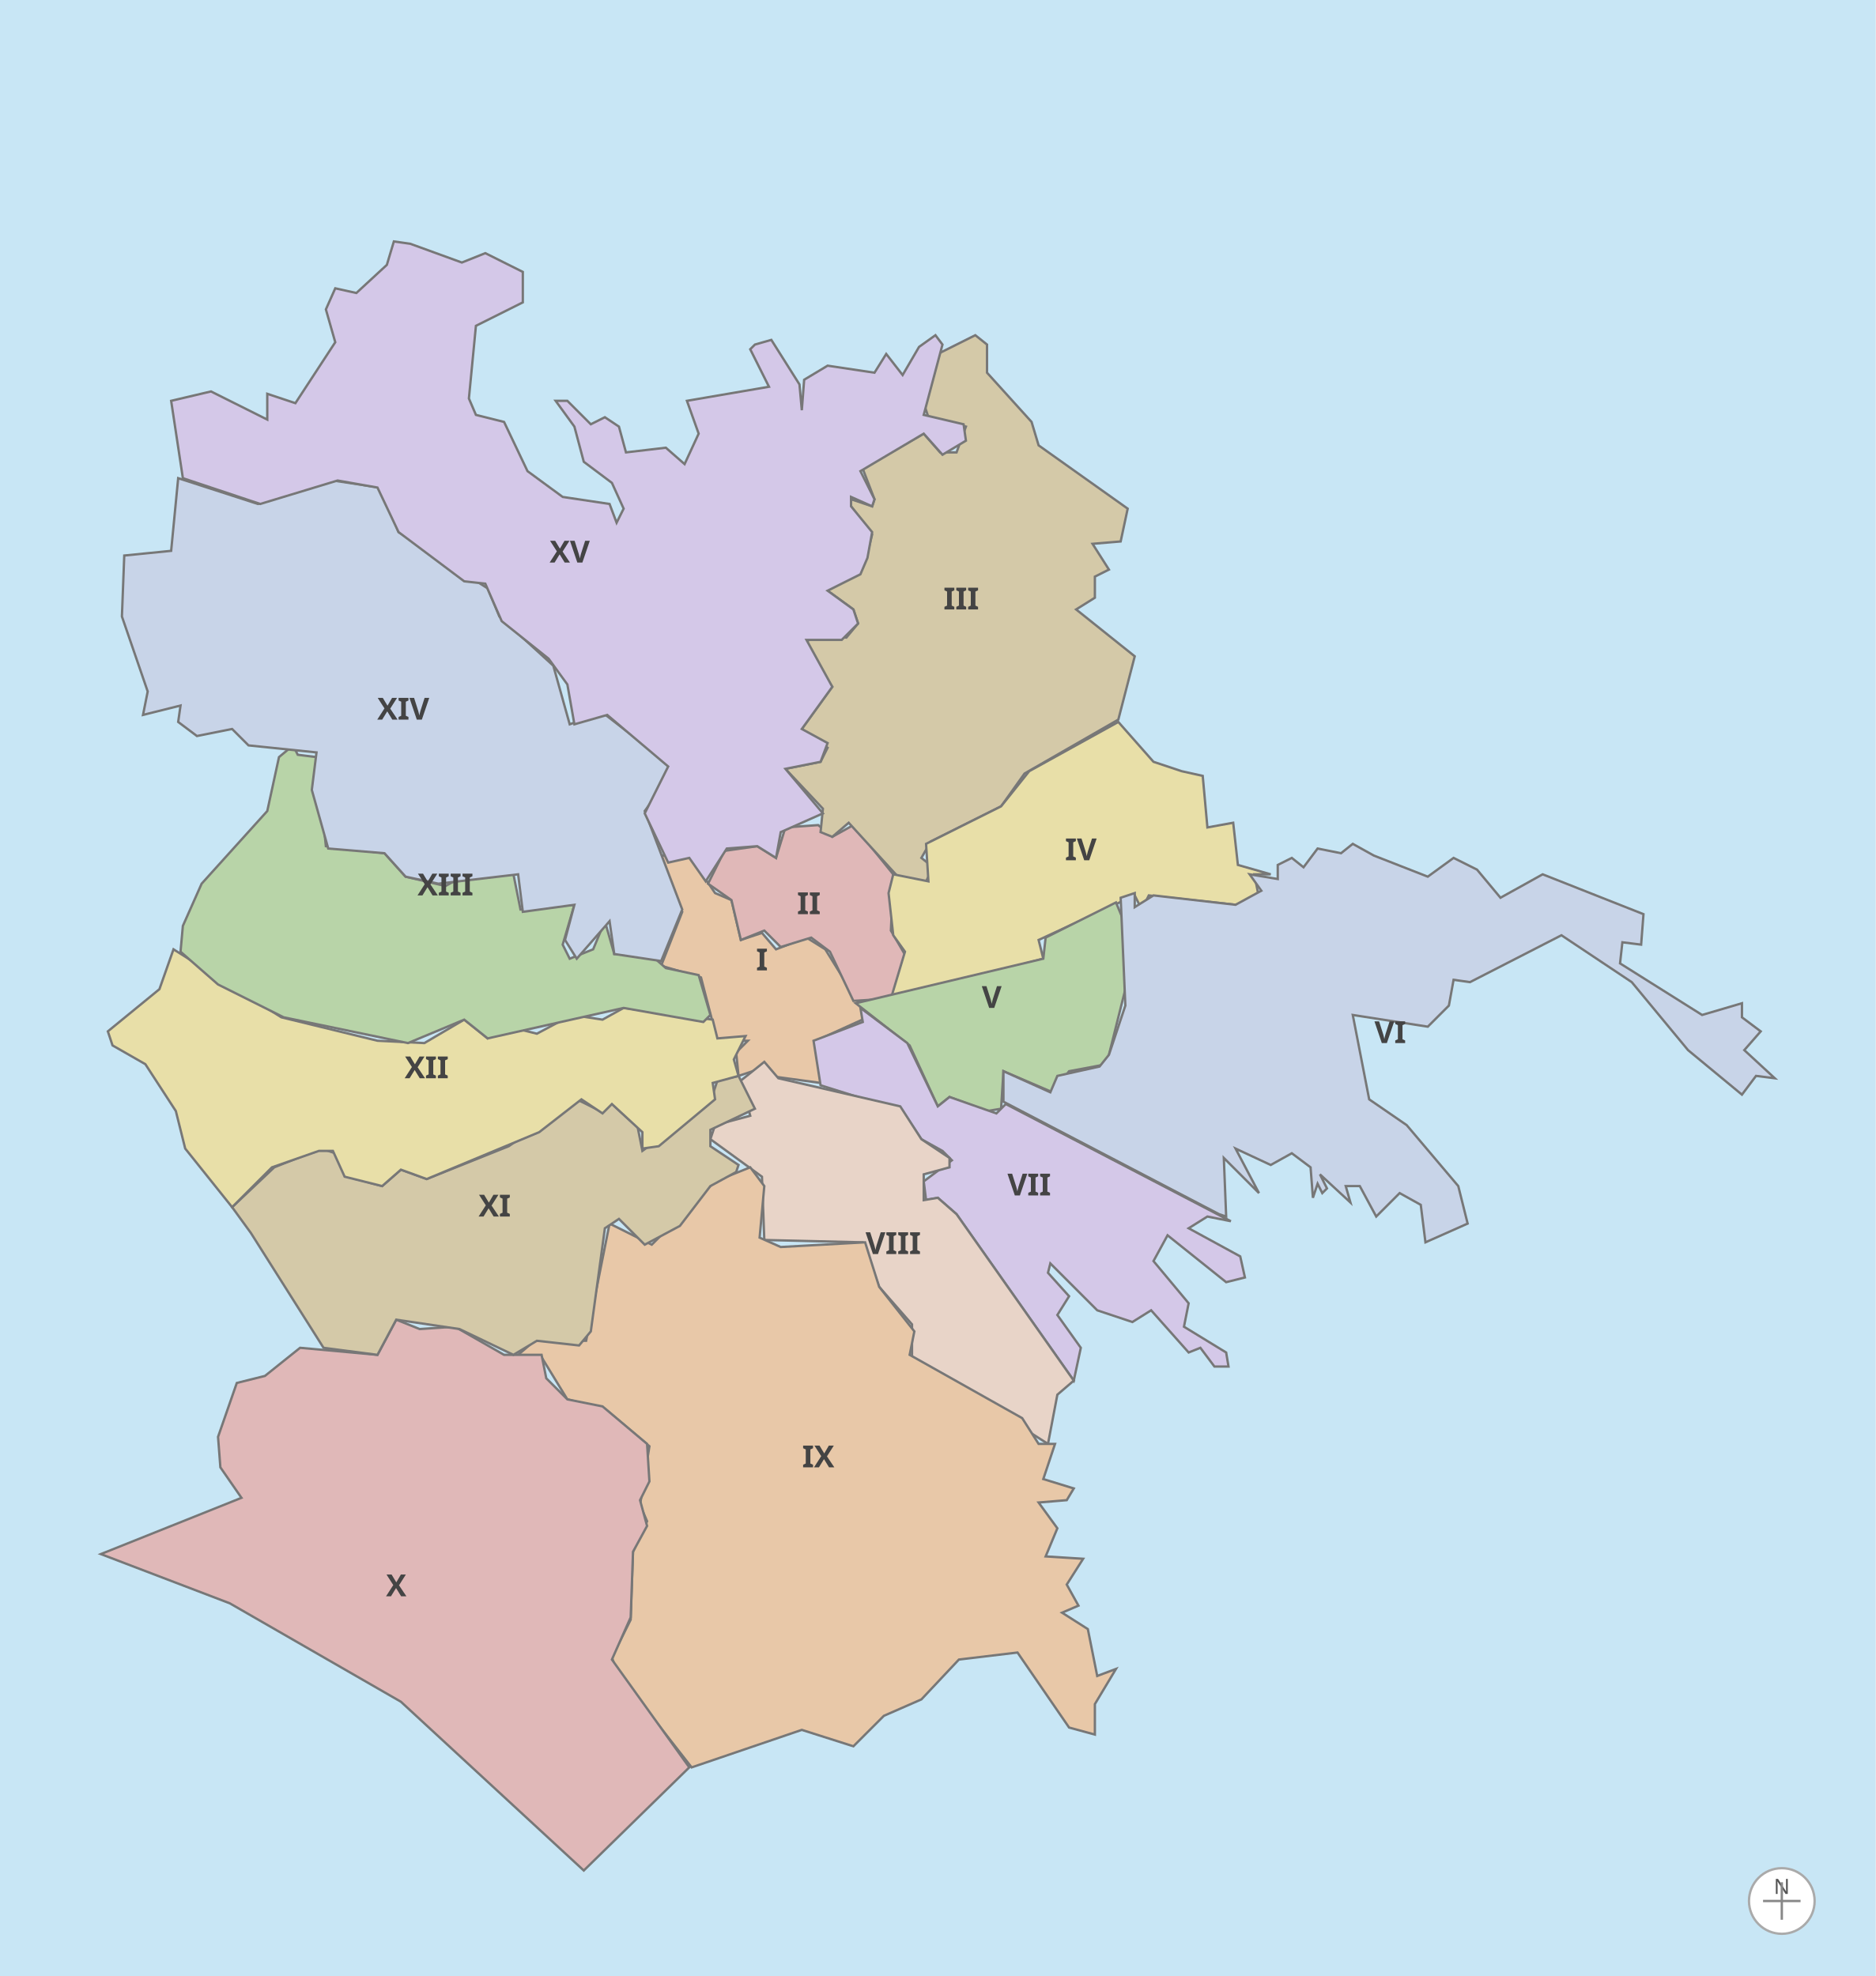
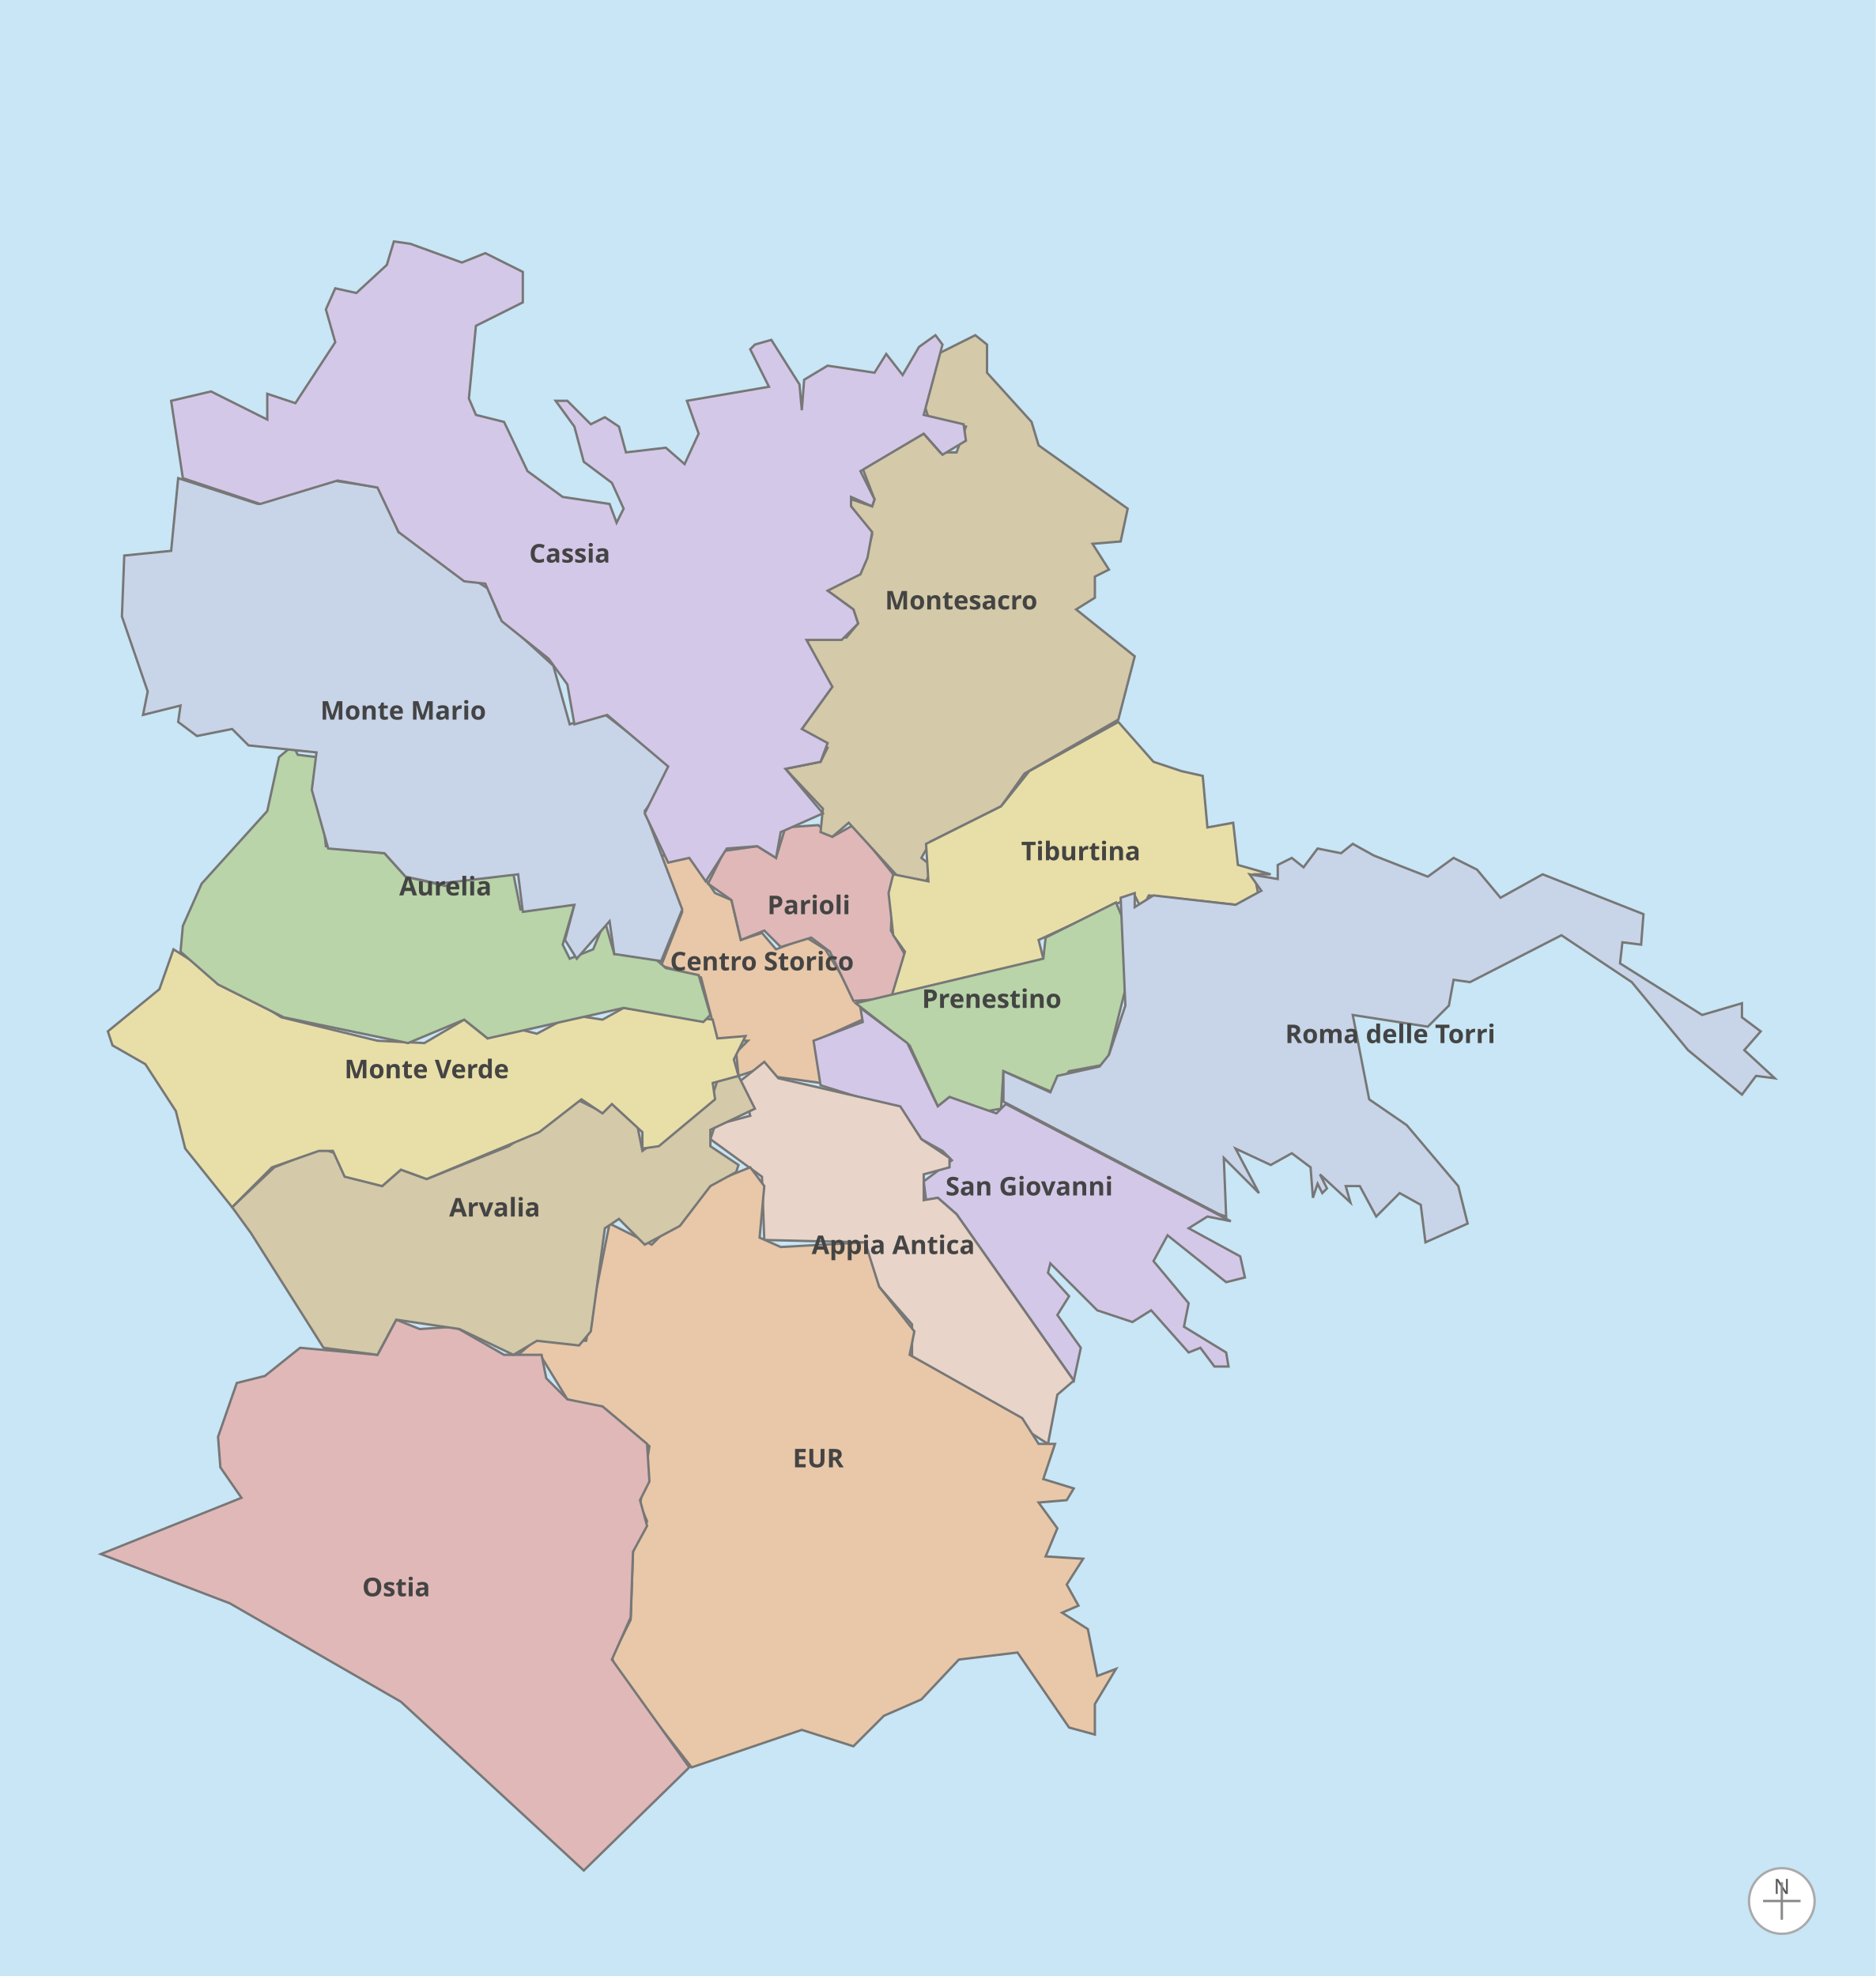
<svg xmlns="http://www.w3.org/2000/svg" viewBox="0 0 800 843">
  <rect width="800" height="843" fill="#c8e6f5" />
-   <path id="i" d="M 284,365 L 294,365 L 305,381 L 312,384 L 316,401 L 325,398 L 331,405 L 344,400 L 352,405 L 370,434 L 348,444 L 350,462 L 328,459 L 327,455 L 315,459 L 314,449 L 319,444 L 306,444 L 299,417 L 282,412 L 291,389 L 279,365 L 284,365 Z" fill="#e8c8a8" stroke="#777" stroke-width="1" />
-   <path id="ii" d="M 349,352 L 355,357 L 364,352 L 381,373 L 380,397 L 387,409 L 380,426 L 364,427 L 354,406 L 346,400 L 333,404 L 326,397 L 316,401 L 312,384 L 302,377 L 309,363 L 323,361 L 331,366 L 335,353 L 349,352 Z" fill="#e0b8b8" stroke="#777" stroke-width="1" />
-   <path id="iii" d="M 421,147 L 421,159 L 440,180 L 443,190 L 481,217 L 478,231 L 466,232 L 473,243 L 467,246 L 467,255 L 459,260 L 484,280 L 477,307 L 437,330 L 427,344 L 397,359 L 393,366 L 398,370 L 395,376 L 383,374 L 362,351 L 355,357 L 350,355 L 351,345 L 335,328 L 350,325 L 353,319 L 342,311 L 355,293 L 343,275 L 347,271 L 361,272 L 366,266 L 364,260 L 353,252 L 367,244 L 370,236 L 372,228 L 363,216 L 363,213 L 372,216 L 373,213 L 368,200 L 394,185 L 401,193 L 408,193 L 412,182 L 396,178 L 394,172 L 400,151 L 416,143 L 421,147 Z" fill="#d4c9a8" stroke="#777" stroke-width="1" />
-   <path id="iv" d="M 504,329 L 513,331 L 515,353 L 526,351 L 528,369 L 542,373 L 535,373 L 537,383 L 527,386 L 490,382 L 487,388 L 484,382 L 443,401 L 445,409 L 380,426 L 386,406 L 381,399 L 379,381 L 381,373 L 396,376 L 395,360 L 427,344 L 439,329 L 477,308 L 492,325 L 504,329 Z" fill="#e8dfa8" stroke="#777" stroke-width="1" />
-   <path id="v" d="M 481,418 L 472,454 L 456,457 L 449,466 L 428,457 L 427,473 L 421,474 L 405,468 L 400,472 L 388,446 L 365,428 L 445,409 L 446,400 L 476,385 L 481,397 L 481,418 Z" fill="#b8d4a8" stroke="#777" stroke-width="1" />
-   <path id="vi" d="M 586,365 L 609,374 L 620,366 L 630,371 L 640,383 L 658,373 L 701,390 L 700,403 L 692,402 L 691,411 L 726,433 L 743,428 L 743,434 L 751,440 L 744,448 L 757,460 L 749,459 L 743,467 L 720,448 L 696,419 L 666,399 L 627,419 L 620,418 L 618,429 L 609,438 L 577,433 L 584,469 L 600,480 L 622,506 L 626,522 L 608,530 L 606,514 L 597,509 L 587,519 L 580,506 L 574,506 L 576,513 L 563,501 L 566,507 L 564,509 L 562,505 L 560,511 L 559,498 L 551,492 L 542,497 L 527,490 L 537,509 L 522,494 L 523,519 L 520,518 L 428,470 L 428,457 L 448,466 L 451,459 L 469,455 L 473,450 L 480,429 L 478,383 L 484,381 L 484,387 L 492,382 L 527,386 L 538,380 L 533,373 L 545,375 L 545,369 L 551,366 L 556,370 L 562,362 L 572,364 L 577,360 L 586,365 Z" fill="#c8d4e8" stroke="#777" stroke-width="1" />
-   <path id="vii" d="M 367,430 L 387,445 L 400,472 L 405,468 L 425,475 L 429,471 L 525,521 L 515,519 L 507,524 L 529,536 L 531,545 L 523,547 L 498,527 L 492,538 L 507,556 L 505,566 L 523,577 L 524,583 L 518,583 L 512,575 L 507,577 L 491,559 L 483,564 L 468,559 L 448,539 L 447,543 L 456,553 L 451,561 L 461,575 L 458,589 L 408,518 L 400,511 L 395,512 L 394,504 L 406,495 L 402,491 L 393,486 L 385,474 L 350,463 L 347,444 L 368,436 L 367,430 Z" fill="#d4c8e8" stroke="#777" stroke-width="1" />
-   <path id="viii" d="M 326,453 L 332,460 L 384,472 L 393,486 L 405,494 L 405,498 L 394,501 L 394,512 L 400,511 L 408,518 L 458,589 L 451,595 L 447,616 L 389,579 L 389,565 L 375,549 L 368,530 L 326,529 L 325,502 L 303,486 L 305,480 L 320,476 L 316,461 L 326,453 Z" fill="#e8d4c8" stroke="#777" stroke-width="1" />
-   <path id="ix" d="M 320,498 L 326,506 L 324,528 L 333,532 L 369,530 L 375,549 L 390,568 L 388,578 L 436,605 L 443,616 L 450,616 L 445,631 L 458,635 L 455,640 L 443,641 L 451,652 L 446,664 L 462,665 L 455,676 L 460,685 L 453,688 L 464,695 L 468,715 L 476,712 L 467,727 L 467,740 L 456,737 L 434,705 L 409,708 L 393,725 L 377,732 L 364,745 L 342,738 L 295,754 L 263,713 L 261,707 L 269,691 L 270,662 L 276,649 L 273,642 L 277,617 L 258,601 L 242,597 L 231,579 L 221,578 L 228,572 L 250,572 L 260,522 L 278,531 L 305,504 L 320,498 Z" fill="#e8c8a8" stroke="#777" stroke-width="1" />
-   <path id="x" d="M 179,567 L 194,566 L 215,578 L 231,578 L 233,588 L 242,597 L 257,600 L 276,616 L 277,632 L 273,640 L 276,651 L 270,662 L 269,690 L 261,708 L 294,754 L 249,798 L 171,726 L 98,684 L 43,663 L 103,639 L 94,626 L 93,613 L 101,590 L 113,587 L 128,575 L 161,578 L 169,563 L 179,567 Z" fill="#e0b8b8" stroke="#777" stroke-width="1" />
-   <path id="xi" d="M 107,526 L 99,515 L 117,498 L 137,490 L 143,492 L 148,502 L 163,506 L 171,499 L 182,503 L 217,489 L 246,469 L 256,474 L 260,470 L 272,481 L 274,491 L 303,470 L 306,461 L 315,459 L 322,473 L 303,482 L 303,489 L 315,497 L 314,500 L 303,506 L 290,523 L 275,531 L 264,520 L 258,524 L 252,568 L 247,574 L 229,572 L 219,578 L 196,567 L 169,563 L 161,578 L 138,575 L 107,526 Z" fill="#d4c9a8" stroke="#777" stroke-width="1" />
-   <path id="xii" d="M 62,454 L 48,446 L 46,440 L 68,422 L 74,405 L 120,434 L 161,444 L 181,445 L 198,435 L 208,443 L 217,438 L 229,441 L 244,433 L 257,435 L 266,430 L 304,435 L 306,443 L 318,442 L 313,452 L 315,459 L 304,462 L 305,469 L 281,489 L 274,490 L 274,483 L 261,471 L 257,475 L 248,469 L 230,483 L 182,503 L 171,499 L 163,506 L 147,502 L 142,491 L 136,491 L 116,498 L 99,515 L 79,490 L 75,474 L 62,454 Z" fill="#e8dfa8" stroke="#777" stroke-width="1" />
-   <path id="xiii" d="M 127,322 L 135,323 L 139,361 L 164,364 L 173,374 L 190,378 L 199,373 L 219,373 L 222,388 L 245,386 L 240,403 L 243,409 L 253,405 L 258,393 L 262,407 L 276,406 L 284,413 L 298,416 L 303,433 L 300,436 L 266,430 L 208,443 L 198,435 L 174,445 L 121,434 L 93,420 L 77,406 L 78,395 L 86,377 L 114,346 L 119,323 L 125,318 L 127,322 Z" fill="#b8d4a8" stroke="#777" stroke-width="1" />
-   <path id="xiv" d="M 110,215 L 142,205 L 162,208 L 170,227 L 208,251 L 213,263 L 236,284 L 243,309 L 257,304 L 288,328 L 275,346 L 291,388 L 282,410 L 262,407 L 260,393 L 246,409 L 241,401 L 245,386 L 223,389 L 221,373 L 187,377 L 173,374 L 164,364 L 140,362 L 133,337 L 135,321 L 106,318 L 99,311 L 84,314 L 76,308 L 77,301 L 61,305 L 63,295 L 52,263 L 53,237 L 73,235 L 76,204 L 110,215 Z" fill="#c8d4e8" stroke="#777" stroke-width="1" />
-   <path id="xv" d="M 175,104 L 197,112 L 207,108 L 223,116 L 223,129 L 203,139 L 200,170 L 203,177 L 215,180 L 225,201 L 240,212 L 260,215 L 263,223 L 266,217 L 261,206 L 249,197 L 245,182 L 237,171 L 242,171 L 252,181 L 258,178 L 264,182 L 267,193 L 284,191 L 292,198 L 298,185 L 293,171 L 328,165 L 320,149 L 322,147 L 329,145 L 341,164 L 342,175 L 343,162 L 353,156 L 373,159 L 378,151 L 385,160 L 392,148 L 399,143 L 402,147 L 394,177 L 411,181 L 412,188 L 402,194 L 394,185 L 367,201 L 373,213 L 372,216 L 363,212 L 363,216 L 372,227 L 370,238 L 367,245 L 353,252 L 364,260 L 366,266 L 359,273 L 344,273 L 355,293 L 342,311 L 353,317 L 350,325 L 335,328 L 351,347 L 333,355 L 331,366 L 323,361 L 310,362 L 301,376 L 294,366 L 285,368 L 275,347 L 285,327 L 259,305 L 245,309 L 242,292 L 234,281 L 214,265 L 207,249 L 198,248 L 170,227 L 161,208 L 144,205 L 111,215 L 78,204 L 73,171 L 90,167 L 114,179 L 114,168 L 126,172 L 143,146 L 139,132 L 143,123 L 152,125 L 165,113 L 168,103 L 175,104 Z" fill="#d4c8e8" stroke="#777" stroke-width="1" />
-   <text x="325" y="414" font-family="sans-serif" font-size="13" font-weight="bold" fill="#444" text-anchor="middle">I</text>
-   <text x="345" y="390" font-family="sans-serif" font-size="13" font-weight="bold" fill="#444" text-anchor="middle">II</text>
-   <text x="410" y="260" font-family="sans-serif" font-size="13" font-weight="bold" fill="#444" text-anchor="middle">III</text>
-   <text x="461" y="367" font-family="sans-serif" font-size="13" font-weight="bold" fill="#444" text-anchor="middle">IV</text>
-   <text x="423" y="430" font-family="sans-serif" font-size="13" font-weight="bold" fill="#444" text-anchor="middle">V</text>
-   <text x="593" y="445" font-family="sans-serif" font-size="13" font-weight="bold" fill="#444" text-anchor="middle">VI</text>
-   <text x="439" y="510" font-family="sans-serif" font-size="13" font-weight="bold" fill="#444" text-anchor="middle">VII</text>
-   <text x="381" y="535" font-family="sans-serif" font-size="13" font-weight="bold" fill="#444" text-anchor="middle">VIII</text>
-   <text x="349" y="626" font-family="sans-serif" font-size="13" font-weight="bold" fill="#444" text-anchor="middle">IX</text>
-   <text x="169" y="681" font-family="sans-serif" font-size="13" font-weight="bold" fill="#444" text-anchor="middle">X</text>
-   <text x="211" y="519" font-family="sans-serif" font-size="13" font-weight="bold" fill="#444" text-anchor="middle">XI</text>
-   <text x="182" y="460" font-family="sans-serif" font-size="13" font-weight="bold" fill="#444" text-anchor="middle">XII</text>
-   <text x="190" y="382" font-family="sans-serif" font-size="13" font-weight="bold" fill="#444" text-anchor="middle">XIII</text>
-   <text x="172" y="307" font-family="sans-serif" font-size="13" font-weight="bold" fill="#444" text-anchor="middle">XIV</text>
-   <text x="243" y="240" font-family="sans-serif" font-size="13" font-weight="bold" fill="#444" text-anchor="middle">XV</text>
+   <path id="centro-storico" d="M 284,365 L 294,365 L 305,381 L 312,384 L 316,401 L 325,398 L 331,405 L 344,400 L 352,405 L 370,434 L 348,444 L 350,462 L 328,459 L 327,455 L 315,459 L 314,449 L 319,444 L 306,444 L 299,417 L 282,412 L 291,389 L 279,365 L 284,365 Z" fill="#e8c8a8" stroke="#777" stroke-width="1" />
+   <path id="parioli" d="M 349,352 L 355,357 L 364,352 L 381,373 L 380,397 L 387,409 L 380,426 L 364,427 L 354,406 L 346,400 L 333,404 L 326,397 L 316,401 L 312,384 L 302,377 L 309,363 L 323,361 L 331,366 L 335,353 L 349,352 Z" fill="#e0b8b8" stroke="#777" stroke-width="1" />
+   <path id="montesacro" d="M 421,147 L 421,159 L 440,180 L 443,190 L 481,217 L 478,231 L 466,232 L 473,243 L 467,246 L 467,255 L 459,260 L 484,280 L 477,307 L 437,330 L 427,344 L 397,359 L 393,366 L 398,370 L 395,376 L 383,374 L 362,351 L 355,357 L 350,355 L 351,345 L 335,328 L 350,325 L 353,319 L 342,311 L 355,293 L 343,275 L 347,271 L 361,272 L 366,266 L 364,260 L 353,252 L 367,244 L 370,236 L 372,228 L 363,216 L 363,213 L 372,216 L 373,213 L 368,200 L 394,185 L 401,193 L 408,193 L 412,182 L 396,178 L 394,172 L 400,151 L 416,143 L 421,147 Z" fill="#d4c9a8" stroke="#777" stroke-width="1" />
+   <path id="tiburtina" d="M 504,329 L 513,331 L 515,353 L 526,351 L 528,369 L 542,373 L 535,373 L 537,383 L 527,386 L 490,382 L 487,388 L 484,382 L 443,401 L 445,409 L 380,426 L 386,406 L 381,399 L 379,381 L 381,373 L 396,376 L 395,360 L 427,344 L 439,329 L 477,308 L 492,325 L 504,329 Z" fill="#e8dfa8" stroke="#777" stroke-width="1" />
+   <path id="prenestino" d="M 481,418 L 472,454 L 456,457 L 449,466 L 428,457 L 427,473 L 421,474 L 405,468 L 400,472 L 388,446 L 365,428 L 445,409 L 446,400 L 476,385 L 481,397 L 481,418 Z" fill="#b8d4a8" stroke="#777" stroke-width="1" />
+   <path id="roma-delle-torri" d="M 586,365 L 609,374 L 620,366 L 630,371 L 640,383 L 658,373 L 701,390 L 700,403 L 692,402 L 691,411 L 726,433 L 743,428 L 743,434 L 751,440 L 744,448 L 757,460 L 749,459 L 743,467 L 720,448 L 696,419 L 666,399 L 627,419 L 620,418 L 618,429 L 609,438 L 577,433 L 584,469 L 600,480 L 622,506 L 626,522 L 608,530 L 606,514 L 597,509 L 587,519 L 580,506 L 574,506 L 576,513 L 563,501 L 566,507 L 564,509 L 562,505 L 560,511 L 559,498 L 551,492 L 542,497 L 527,490 L 537,509 L 522,494 L 523,519 L 520,518 L 428,470 L 428,457 L 448,466 L 451,459 L 469,455 L 473,450 L 480,429 L 478,383 L 484,381 L 484,387 L 492,382 L 527,386 L 538,380 L 533,373 L 545,375 L 545,369 L 551,366 L 556,370 L 562,362 L 572,364 L 577,360 L 586,365 Z" fill="#c8d4e8" stroke="#777" stroke-width="1" />
+   <path id="san-giovanni" d="M 367,430 L 387,445 L 400,472 L 405,468 L 425,475 L 429,471 L 525,521 L 515,519 L 507,524 L 529,536 L 531,545 L 523,547 L 498,527 L 492,538 L 507,556 L 505,566 L 523,577 L 524,583 L 518,583 L 512,575 L 507,577 L 491,559 L 483,564 L 468,559 L 448,539 L 447,543 L 456,553 L 451,561 L 461,575 L 458,589 L 408,518 L 400,511 L 395,512 L 394,504 L 406,495 L 402,491 L 393,486 L 385,474 L 350,463 L 347,444 L 368,436 L 367,430 Z" fill="#d4c8e8" stroke="#777" stroke-width="1" />
+   <path id="appia-antica" d="M 326,453 L 332,460 L 384,472 L 393,486 L 405,494 L 405,498 L 394,501 L 394,512 L 400,511 L 408,518 L 458,589 L 451,595 L 447,616 L 389,579 L 389,565 L 375,549 L 368,530 L 326,529 L 325,502 L 303,486 L 305,480 L 320,476 L 316,461 L 326,453 Z" fill="#e8d4c8" stroke="#777" stroke-width="1" />
+   <path id="eur" d="M 320,498 L 326,506 L 324,528 L 333,532 L 369,530 L 375,549 L 390,568 L 388,578 L 436,605 L 443,616 L 450,616 L 445,631 L 458,635 L 455,640 L 443,641 L 451,652 L 446,664 L 462,665 L 455,676 L 460,685 L 453,688 L 464,695 L 468,715 L 476,712 L 467,727 L 467,740 L 456,737 L 434,705 L 409,708 L 393,725 L 377,732 L 364,745 L 342,738 L 295,754 L 263,713 L 261,707 L 269,691 L 270,662 L 276,649 L 273,642 L 277,617 L 258,601 L 242,597 L 231,579 L 221,578 L 228,572 L 250,572 L 260,522 L 278,531 L 305,504 L 320,498 Z" fill="#e8c8a8" stroke="#777" stroke-width="1" />
+   <path id="ostia" d="M 179,567 L 194,566 L 215,578 L 231,578 L 233,588 L 242,597 L 257,600 L 276,616 L 277,632 L 273,640 L 276,651 L 270,662 L 269,690 L 261,708 L 294,754 L 249,798 L 171,726 L 98,684 L 43,663 L 103,639 L 94,626 L 93,613 L 101,590 L 113,587 L 128,575 L 161,578 L 169,563 L 179,567 Z" fill="#e0b8b8" stroke="#777" stroke-width="1" />
+   <path id="arvalia" d="M 107,526 L 99,515 L 117,498 L 137,490 L 143,492 L 148,502 L 163,506 L 171,499 L 182,503 L 217,489 L 246,469 L 256,474 L 260,470 L 272,481 L 274,491 L 303,470 L 306,461 L 315,459 L 322,473 L 303,482 L 303,489 L 315,497 L 314,500 L 303,506 L 290,523 L 275,531 L 264,520 L 258,524 L 252,568 L 247,574 L 229,572 L 219,578 L 196,567 L 169,563 L 161,578 L 138,575 L 107,526 Z" fill="#d4c9a8" stroke="#777" stroke-width="1" />
+   <path id="monte-verde" d="M 62,454 L 48,446 L 46,440 L 68,422 L 74,405 L 120,434 L 161,444 L 181,445 L 198,435 L 208,443 L 217,438 L 229,441 L 244,433 L 257,435 L 266,430 L 304,435 L 306,443 L 318,442 L 313,452 L 315,459 L 304,462 L 305,469 L 281,489 L 274,490 L 274,483 L 261,471 L 257,475 L 248,469 L 230,483 L 182,503 L 171,499 L 163,506 L 147,502 L 142,491 L 136,491 L 116,498 L 99,515 L 79,490 L 75,474 L 62,454 Z" fill="#e8dfa8" stroke="#777" stroke-width="1" />
+   <path id="aurelia" d="M 127,322 L 135,323 L 139,361 L 164,364 L 173,374 L 190,378 L 199,373 L 219,373 L 222,388 L 245,386 L 240,403 L 243,409 L 253,405 L 258,393 L 262,407 L 276,406 L 284,413 L 298,416 L 303,433 L 300,436 L 266,430 L 208,443 L 198,435 L 174,445 L 121,434 L 93,420 L 77,406 L 78,395 L 86,377 L 114,346 L 119,323 L 125,318 L 127,322 Z" fill="#b8d4a8" stroke="#777" stroke-width="1" />
+   <path id="monte-mario" d="M 110,215 L 142,205 L 162,208 L 170,227 L 208,251 L 213,263 L 236,284 L 243,309 L 257,304 L 288,328 L 275,346 L 291,388 L 282,410 L 262,407 L 260,393 L 246,409 L 241,401 L 245,386 L 223,389 L 221,373 L 187,377 L 173,374 L 164,364 L 140,362 L 133,337 L 135,321 L 106,318 L 99,311 L 84,314 L 76,308 L 77,301 L 61,305 L 63,295 L 52,263 L 53,237 L 73,235 L 76,204 L 110,215 Z" fill="#c8d4e8" stroke="#777" stroke-width="1" />
+   <path id="cassia" d="M 175,104 L 197,112 L 207,108 L 223,116 L 223,129 L 203,139 L 200,170 L 203,177 L 215,180 L 225,201 L 240,212 L 260,215 L 263,223 L 266,217 L 261,206 L 249,197 L 245,182 L 237,171 L 242,171 L 252,181 L 258,178 L 264,182 L 267,193 L 284,191 L 292,198 L 298,185 L 293,171 L 328,165 L 320,149 L 322,147 L 329,145 L 341,164 L 342,175 L 343,162 L 353,156 L 373,159 L 378,151 L 385,160 L 392,148 L 399,143 L 402,147 L 394,177 L 411,181 L 412,188 L 402,194 L 394,185 L 367,201 L 373,213 L 372,216 L 363,212 L 363,216 L 372,227 L 370,238 L 367,245 L 353,252 L 364,260 L 366,266 L 359,273 L 344,273 L 355,293 L 342,311 L 353,317 L 350,325 L 335,328 L 351,347 L 333,355 L 331,366 L 323,361 L 310,362 L 301,376 L 294,366 L 285,368 L 275,347 L 285,327 L 259,305 L 245,309 L 242,292 L 234,281 L 214,265 L 207,249 L 198,248 L 170,227 L 161,208 L 144,205 L 111,215 L 78,204 L 73,171 L 90,167 L 114,179 L 114,168 L 126,172 L 143,146 L 139,132 L 143,123 L 152,125 L 165,113 L 168,103 L 175,104 Z" fill="#d4c8e8" stroke="#777" stroke-width="1" />
+   <text x="325" y="414" font-family="sans-serif" font-size="11" font-weight="bold" fill="#444" text-anchor="middle">Centro Storico</text>
+   <text x="345" y="390" font-family="sans-serif" font-size="11" font-weight="bold" fill="#444" text-anchor="middle">Parioli</text>
+   <text x="410" y="260" font-family="sans-serif" font-size="11" font-weight="bold" fill="#444" text-anchor="middle">Montesacro</text>
+   <text x="461" y="367" font-family="sans-serif" font-size="11" font-weight="bold" fill="#444" text-anchor="middle">Tiburtina</text>
+   <text x="423" y="430" font-family="sans-serif" font-size="11" font-weight="bold" fill="#444" text-anchor="middle">Prenestino</text>
+   <text x="593" y="445" font-family="sans-serif" font-size="11" font-weight="bold" fill="#444" text-anchor="middle">Roma delle Torri</text>
+   <text x="439" y="510" font-family="sans-serif" font-size="11" font-weight="bold" fill="#444" text-anchor="middle">San Giovanni</text>
+   <text x="381" y="535" font-family="sans-serif" font-size="11" font-weight="bold" fill="#444" text-anchor="middle">Appia Antica</text>
+   <text x="349" y="626" font-family="sans-serif" font-size="11" font-weight="bold" fill="#444" text-anchor="middle">EUR</text>
+   <text x="169" y="681" font-family="sans-serif" font-size="11" font-weight="bold" fill="#444" text-anchor="middle">Ostia</text>
+   <text x="211" y="519" font-family="sans-serif" font-size="11" font-weight="bold" fill="#444" text-anchor="middle">Arvalia</text>
+   <text x="182" y="460" font-family="sans-serif" font-size="11" font-weight="bold" fill="#444" text-anchor="middle">Monte Verde</text>
+   <text x="190" y="382" font-family="sans-serif" font-size="11" font-weight="bold" fill="#444" text-anchor="middle">Aurelia</text>
+   <text x="172" y="307" font-family="sans-serif" font-size="11" font-weight="bold" fill="#444" text-anchor="middle">Monte Mario</text>
+   <text x="243" y="240" font-family="sans-serif" font-size="11" font-weight="bold" fill="#444" text-anchor="middle">Cassia</text>
  <g transform="translate(760,811)">
    <circle r="14" fill="white" stroke="#aaa" stroke-width="1" />
    <text x="0" y="-3" font-family="sans-serif" font-size="9" fill="#555" text-anchor="middle">N</text>
    <line x1="0" y1="-8" x2="0" y2="8" stroke="#888" stroke-width="1" />
    <line x1="-8" y1="0" x2="8" y2="0" stroke="#888" stroke-width="1" />
  </g>
</svg>
